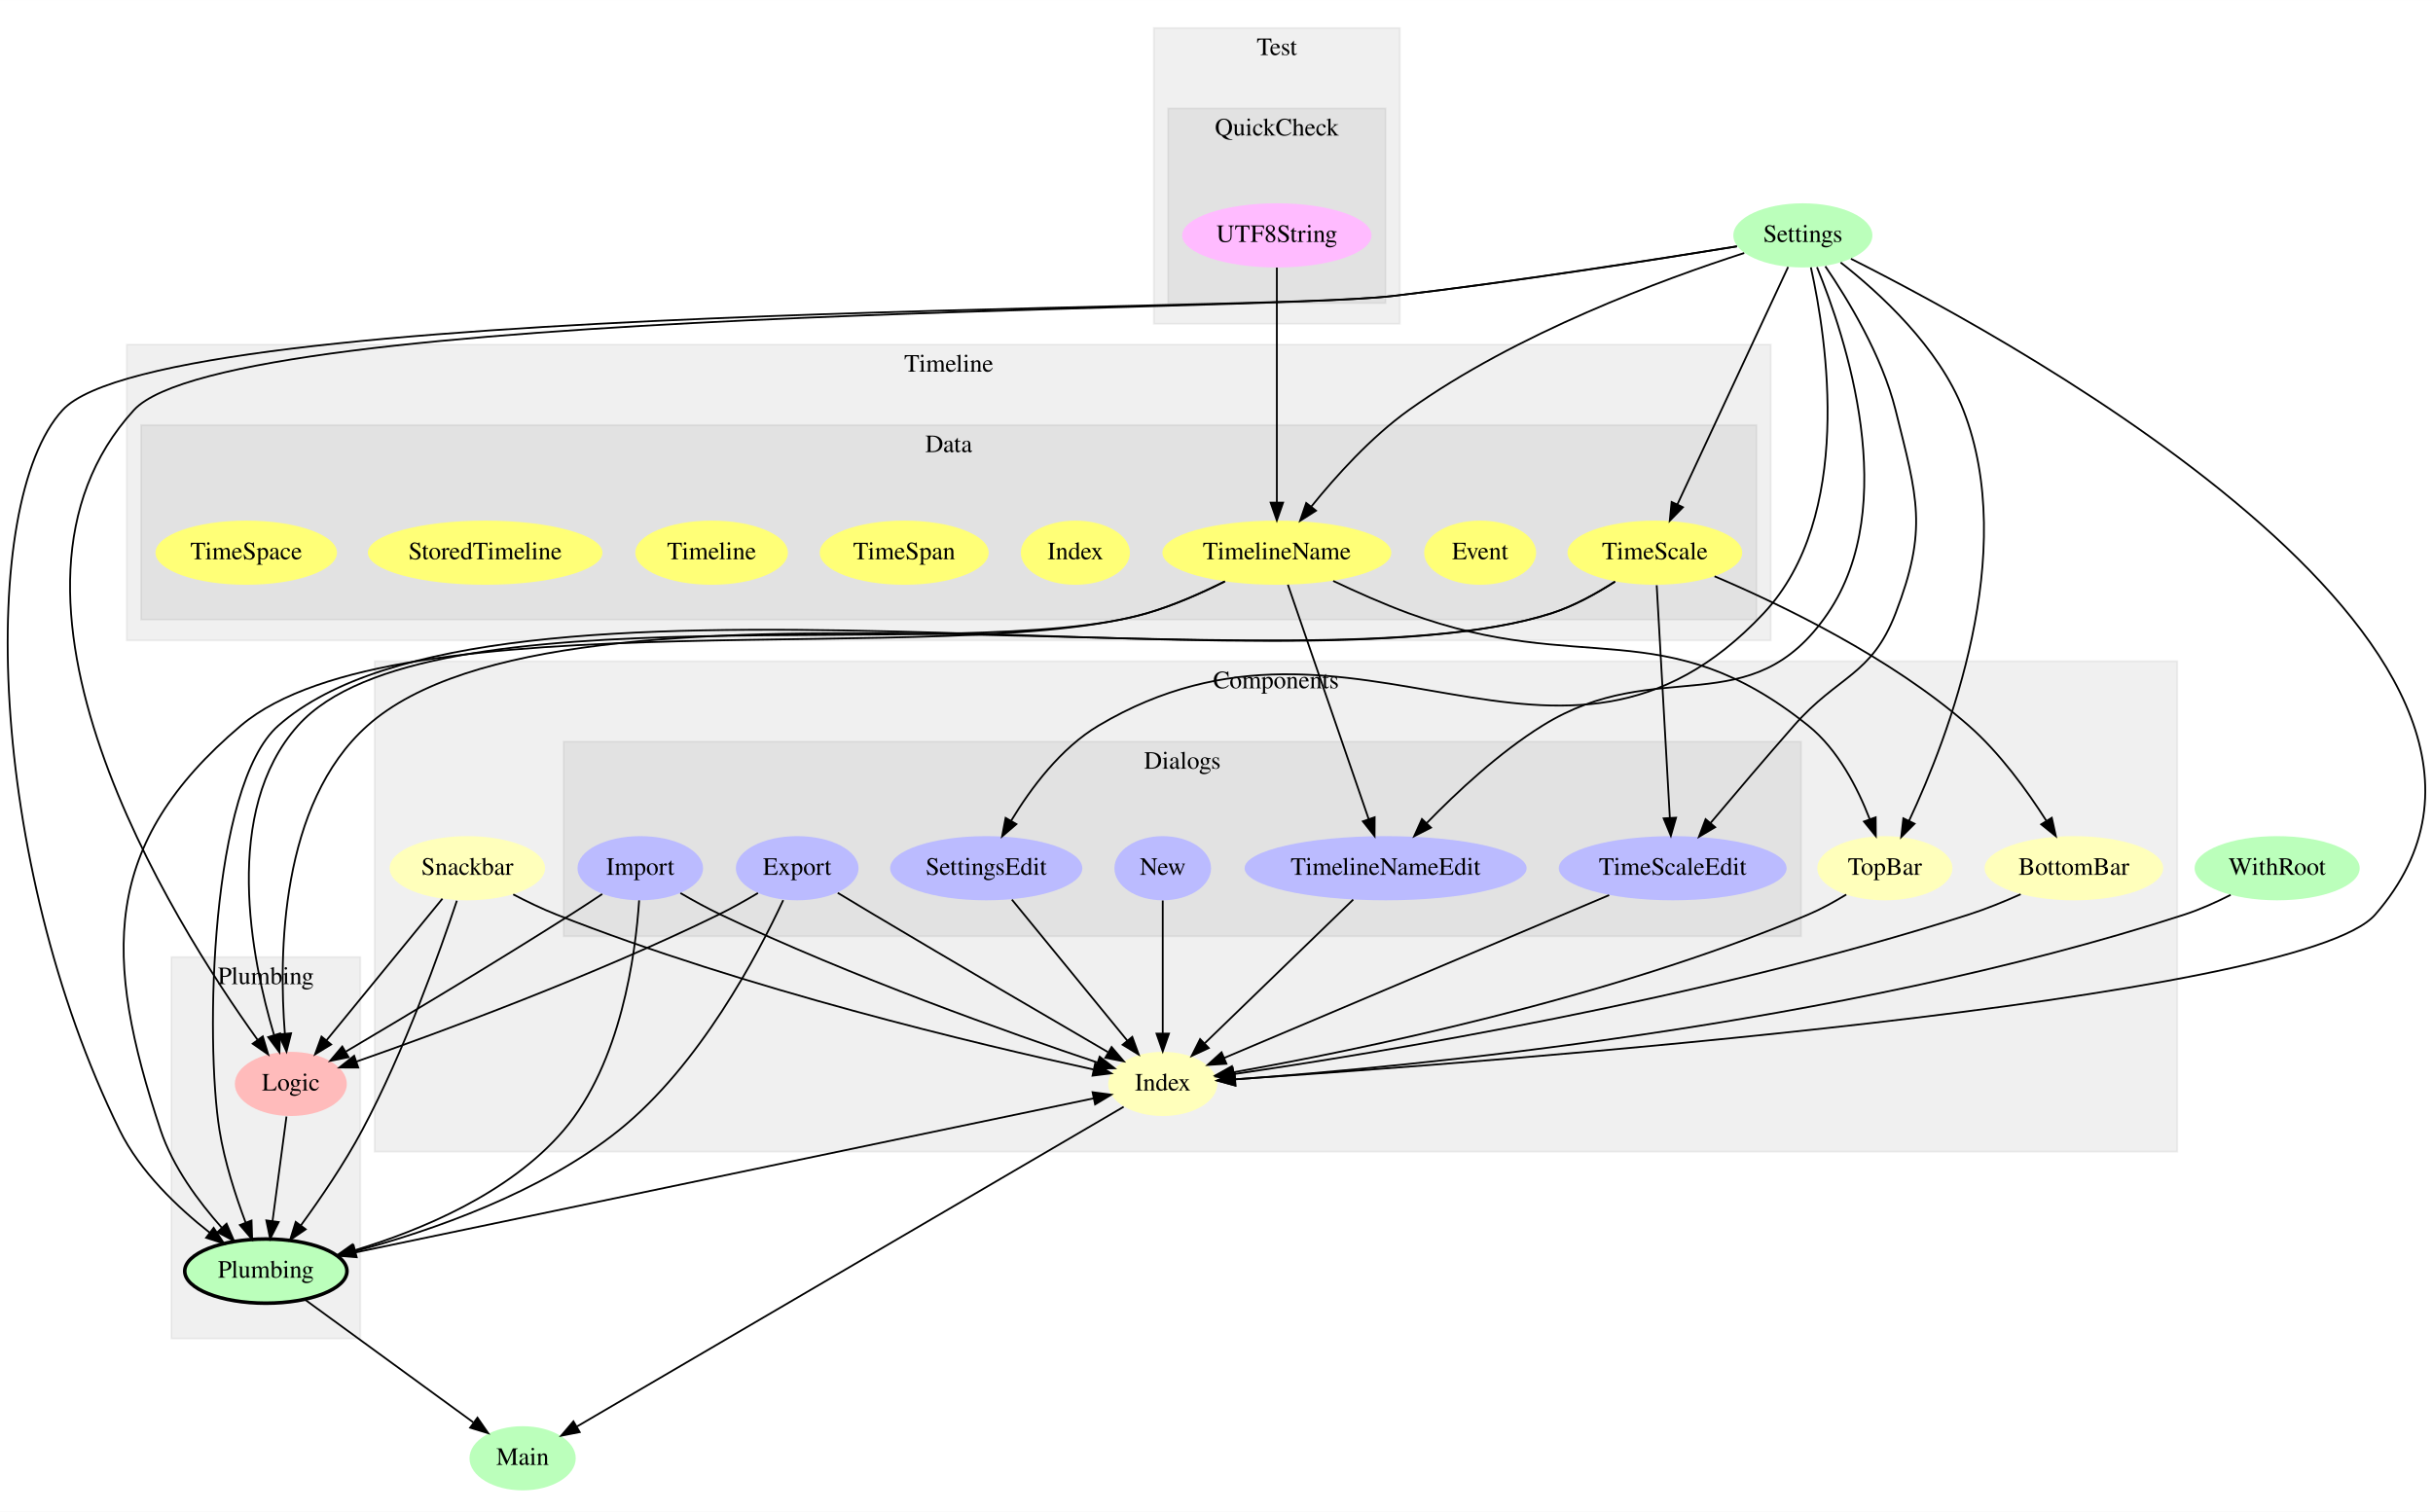
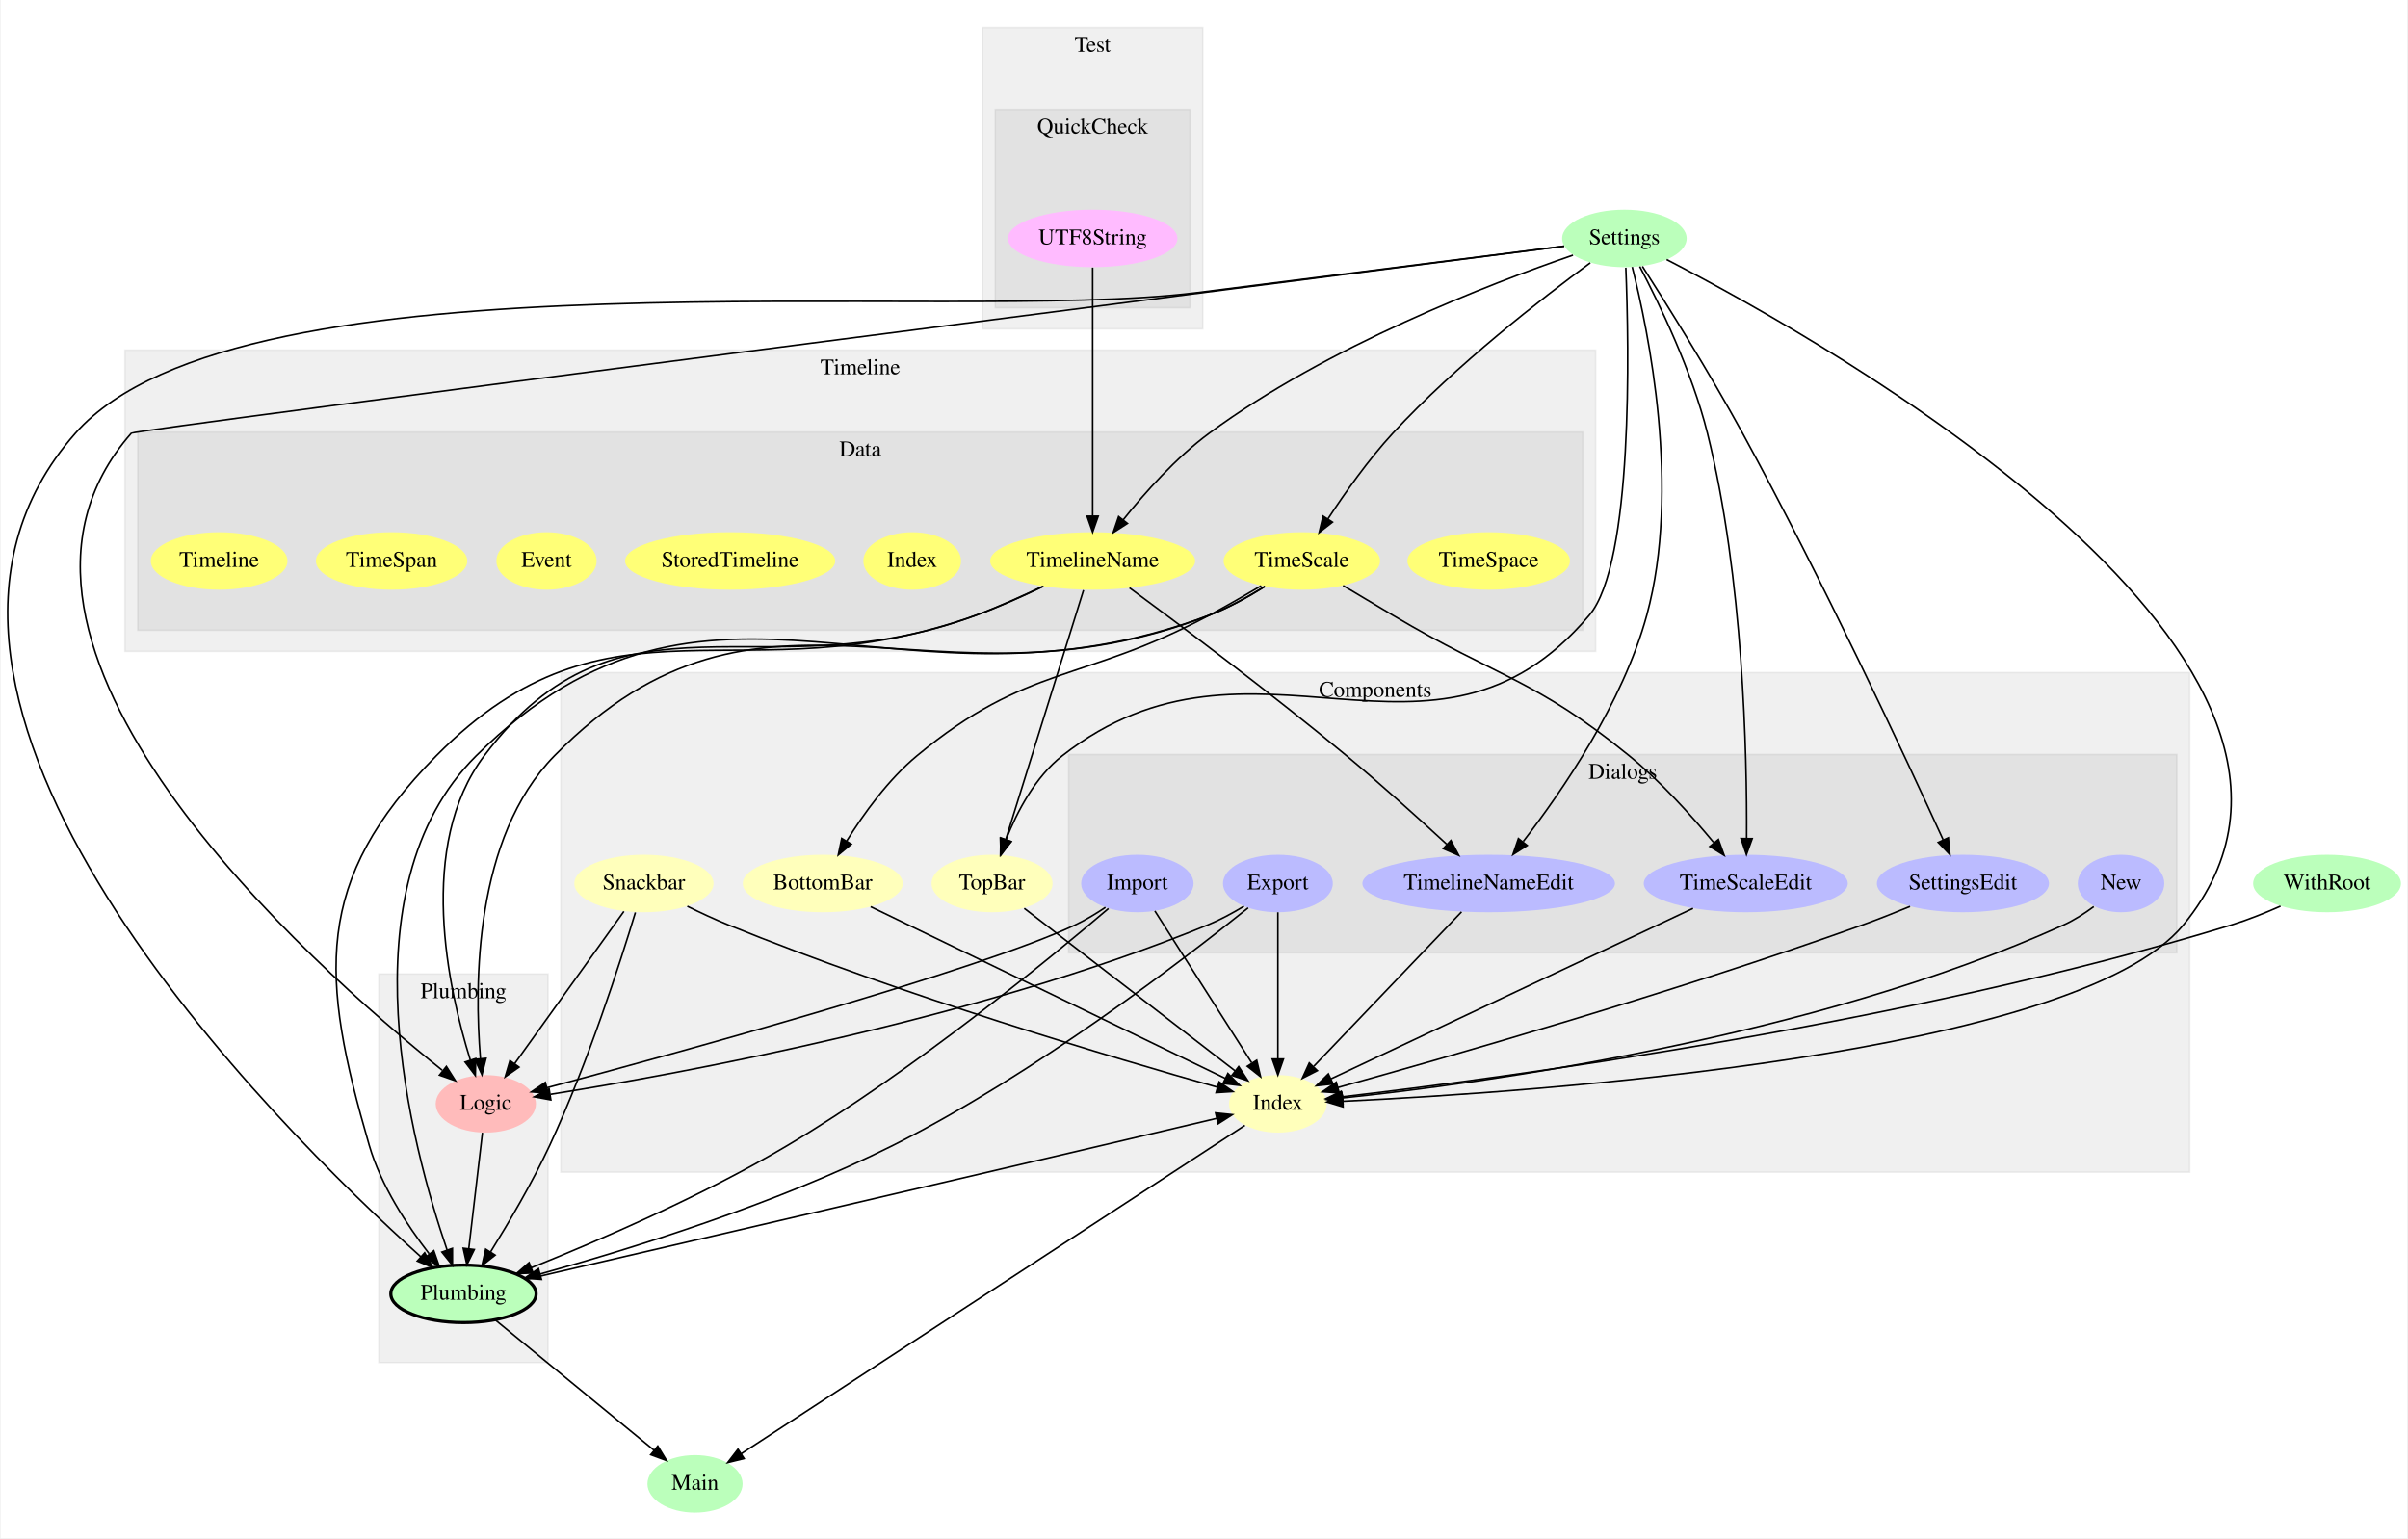
- <svg xmlns="http://www.w3.org/2000/svg" width="864pt" height="537pt" viewBox="0.00 0.00 864.00 536.95">
-   <g id="graph0" class="graph" transform="scale(.6332 .6332) rotate(0) translate(4 844)">
-     <polygon fill="#ffffff" stroke="transparent" points="-4,4 -4,-844 1360.514,-844 1360.514,4 -4,4" />
+ <svg xmlns="http://www.w3.org/2000/svg" width="864pt" height="552pt" viewBox="0.00 0.00 864.00 552.32">
+   <g id="graph0" class="graph" transform="scale(.5733 .5733) rotate(0) translate(4 959.3333)">
+     <polygon fill="#ffffff" stroke="transparent" points="-4,4 -4,-959.333 1502.943,-959.333 1502.943,4 -4,4" />
    <g id="clust1" class="cluster">
-       <polygon fill="#000000" fill-opacity="0.059" stroke="#000000" stroke-opacity="0.059" points="206.096,-197.99 206.096,-473.137 1217.096,-473.137 1217.096,-197.99 206.096,-197.99" />
-       <text text-anchor="middle" x="711.596" y="-457.937" font-family="Times,serif" font-size="14.00" fill="#000000">Components</text>
+       <polygon fill="#000000" fill-opacity="0.059" stroke="#000000" stroke-opacity="0.059" points="346.797,-225.174 346.797,-538.099 1366.797,-538.099 1366.797,-225.174 346.797,-225.174" />
+       <text text-anchor="middle" x="856.797" y="-522.899" font-family="Times,serif" font-size="14.00" fill="#000000">Components</text>
    </g>
    <g id="clust2" class="cluster">
-       <polygon fill="#000000" fill-opacity="0.059" stroke="#000000" stroke-opacity="0.059" points="312.096,-318.822 312.096,-428.007 1006.096,-428.007 1006.096,-318.822 312.096,-318.822" />
-       <text text-anchor="middle" x="659.096" y="-412.807" font-family="Times,serif" font-size="14.00" fill="#000000">Dialogs</text>
+       <polygon fill="#000000" fill-opacity="0.059" stroke="#000000" stroke-opacity="0.059" points="664.797,-362.596 664.797,-486.773 1358.797,-486.773 1358.797,-362.596 664.797,-362.596" />
+       <text text-anchor="middle" x="1011.797" y="-471.573" font-family="Times,serif" font-size="14.00" fill="#000000">Dialogs</text>
    </g>
    <g id="clust3" class="cluster">
-       <polygon fill="#000000" fill-opacity="0.059" stroke="#000000" stroke-opacity="0.059" points="92.096,-93.172 92.096,-307.175 198.096,-307.175 198.096,-93.172 92.096,-93.172" />
-       <text text-anchor="middle" x="145.096" y="-291.975" font-family="Times,serif" font-size="14.00" fill="#000000">Plumbing</text>
+       <polygon fill="#000000" fill-opacity="0.059" stroke="#000000" stroke-opacity="0.059" points="232.797,-105.964 232.797,-349.351 338.797,-349.351 338.797,-105.964 232.797,-105.964" />
+       <text text-anchor="middle" x="285.797" y="-334.151" font-family="Times,serif" font-size="14.00" fill="#000000">Plumbing</text>
    </g>
    <g id="clust4" class="cluster">
-       <polygon fill="#000000" fill-opacity="0.059" stroke="#000000" stroke-opacity="0.059" points="643.096,-662.392 643.096,-828.354 781.096,-828.354 781.096,-662.392 643.096,-662.392" />
-       <text text-anchor="middle" x="712.096" y="-813.154" font-family="Times,serif" font-size="14.00" fill="#000000">Test</text>
+       <polygon fill="#000000" fill-opacity="0.059" stroke="#000000" stroke-opacity="0.059" points="610.797,-753.339 610.797,-942.088 748.797,-942.088 748.797,-753.339 610.797,-753.339" />
+       <text text-anchor="middle" x="679.797" y="-926.888" font-family="Times,serif" font-size="14.00" fill="#000000">Test</text>
    </g>
    <g id="clust5" class="cluster">
-       <polygon fill="#000000" fill-opacity="0.059" stroke="#000000" stroke-opacity="0.059" points="651.096,-674.038 651.096,-783.224 773.096,-783.224 773.096,-674.038 651.096,-674.038" />
-       <text text-anchor="middle" x="712.096" y="-768.024" font-family="Times,serif" font-size="14.00" fill="#000000">QuickCheck</text>
+       <polygon fill="#000000" fill-opacity="0.059" stroke="#000000" stroke-opacity="0.059" points="618.797,-766.585 618.797,-890.761 740.797,-890.761 740.797,-766.585 618.797,-766.585" />
+       <text text-anchor="middle" x="679.797" y="-875.561" font-family="Times,serif" font-size="14.00" fill="#000000">QuickCheck</text>
    </g>
    <g id="clust6" class="cluster">
-       <polygon fill="#000000" fill-opacity="0.059" stroke="#000000" stroke-opacity="0.059" points="67.096,-484.783 67.096,-650.745 989.096,-650.745 989.096,-484.783 67.096,-484.783" />
-       <text text-anchor="middle" x="528.096" y="-635.545" font-family="Times,serif" font-size="14.00" fill="#000000">Timeline</text>
+       <polygon fill="#000000" fill-opacity="0.059" stroke="#000000" stroke-opacity="0.059" points="73.797,-551.345 73.797,-740.094 994.797,-740.094 994.797,-551.345 73.797,-551.345" />
+       <text text-anchor="middle" x="534.297" y="-724.894" font-family="Times,serif" font-size="14.00" fill="#000000">Timeline</text>
    </g>
    <g id="clust7" class="cluster">
-       <polygon fill="#000000" fill-opacity="0.059" stroke="#000000" stroke-opacity="0.059" points="75.096,-496.43 75.096,-605.615 981.096,-605.615 981.096,-496.43 75.096,-496.43" />
-       <text text-anchor="middle" x="528.096" y="-590.415" font-family="Times,serif" font-size="14.00" fill="#000000">Data</text>
+       <polygon fill="#000000" fill-opacity="0.059" stroke="#000000" stroke-opacity="0.059" points="81.797,-564.59 81.797,-688.767 986.797,-688.767 986.797,-564.59 81.797,-564.59" />
+       <text text-anchor="middle" x="534.297" y="-673.567" font-family="Times,serif" font-size="14.00" fill="#000000">Data</text>
    </g>
    <g id="node1" class="node">
-       <ellipse fill="#bbffbb" stroke="#000000" stroke-width="0" cx="289.096" cy="-26" rx="29.795" ry="18" />
-       <text text-anchor="middle" x="289.096" y="-22.3" font-family="Times,serif" font-size="14.00" fill="#000000">Main</text>
+       <ellipse fill="#bbffbb" stroke="#000000" stroke-width="0" cx="1012.797" cy="-810" rx="38.993" ry="18" />
+       <text text-anchor="middle" x="1012.797" y="-806.3" font-family="Times,serif" font-size="14.00" fill="#000000">Settings</text>
+     </g>
+     <g id="node5" class="node">
+       <ellipse fill="#ffffbb" stroke="#000000" stroke-width="0" cx="616.797" cy="-406" rx="37.894" ry="18" />
+       <text text-anchor="middle" x="616.797" y="-402.3" font-family="Times,serif" font-size="14.00" fill="#000000">TopBar</text>
+     </g>
+     <g id="edge7" class="edge">
+       <path fill="none" stroke="#000000" d="M1013.68,-791.668C1015.678,-742.055 1018.418,-606.689 990.797,-574 892.827,-458.057 780.312,-579.578 660.797,-486 643.896,-472.767 632.563,-451.147 625.637,-433.717" />
+       <polygon fill="#000000" stroke="#000000" points="628.808,-432.202 622.059,-424.034 622.242,-434.627 628.808,-432.202" />
+     </g>
+     <g id="node6" class="node">
+       <ellipse fill="#ffffbb" stroke="#000000" stroke-width="0" cx="795.797" cy="-268" rx="30.595" ry="18" />
+       <text text-anchor="middle" x="795.797" y="-264.3" font-family="Times,serif" font-size="14.00" fill="#000000">Index</text>
+     </g>
+     <g id="edge18" class="edge">
+       <path fill="none" stroke="#000000" d="M1039.242,-796.768C1141.32,-744.035 1497.4,-543.792 1362.797,-380 1295.701,-298.354 955.141,-275.24 836.568,-269.613" />
+       <polygon fill="#000000" stroke="#000000" points="836.602,-266.111 826.453,-269.15 836.282,-273.103 836.602,-266.111" />
+     </g>
+     <g id="node9" class="node">
+       <ellipse fill="#bbbbff" stroke="#000000" stroke-width="0" cx="1224.797" cy="-406" rx="53.891" ry="18" />
+       <text text-anchor="middle" x="1224.797" y="-402.3" font-family="Times,serif" font-size="14.00" fill="#000000">SettingsEdit</text>
+     </g>
+     <g id="edge2" class="edge">
+       <path fill="none" stroke="#000000" d="M1024.09,-792.513C1039.06,-769.084 1066.007,-726.041 1086.797,-688 1136.789,-596.526 1189.105,-484.339 1212.372,-433.44" />
+       <polygon fill="#000000" stroke="#000000" points="1215.666,-434.652 1216.629,-424.102 1209.296,-431.749 1215.666,-434.652" />
+     </g>
+     <g id="node10" class="node">
+       <ellipse fill="#bbbbff" stroke="#000000" stroke-width="0" cx="927.797" cy="-406" rx="79.087" ry="18" />
+       <text text-anchor="middle" x="927.797" y="-402.3" font-family="Times,serif" font-size="14.00" fill="#000000">TimelineNameEdit</text>
+     </g>
+     <g id="edge3" class="edge">
+       <path fill="none" stroke="#000000" d="M1017.69,-792.132C1027.805,-752.194 1048.342,-652.998 1026.797,-574 1011.815,-519.068 973.788,-463.801 949.463,-432.35" />
+       <polygon fill="#000000" stroke="#000000" points="951.93,-429.826 942.996,-424.131 946.429,-434.154 951.93,-429.826" />
+     </g>
+     <g id="node11" class="node">
+       <ellipse fill="#bbbbff" stroke="#000000" stroke-width="0" cx="1088.797" cy="-406" rx="63.889" ry="18" />
+       <text text-anchor="middle" x="1088.797" y="-402.3" font-family="Times,serif" font-size="14.00" fill="#000000">TimeScaleEdit</text>
+     </g>
+     <g id="edge5" class="edge">
+       <path fill="none" stroke="#000000" d="M1022.407,-792.433C1034.576,-769.266 1055.122,-726.876 1064.797,-688 1087.349,-597.38 1089.643,-485.886 1089.329,-434.458" />
+       <polygon fill="#000000" stroke="#000000" points="1092.826,-434.103 1089.225,-424.139 1085.826,-434.174 1092.826,-434.103" />
+     </g>
+     <g id="node14" class="node">
+       <ellipse fill="#bbffbb" stroke="#000000" stroke-width="2" cx="285.797" cy="-149" rx="45.492" ry="18" />
+       <text text-anchor="middle" x="285.797" y="-145.3" font-family="Times,serif" font-size="14.00" fill="#000000">Plumbing</text>
+     </g>
+     <g id="edge24" class="edge">
+       <path fill="none" stroke="#000000" d="M975.074,-805.196C923.199,-798.595 826.926,-786.357 744.797,-776 588.812,-756.328 146.825,-805.883 42.797,-688 -103.894,-521.772 169.9,-252.374 259.085,-172.21" />
+       <polygon fill="#000000" stroke="#000000" points="261.503,-174.744 266.639,-165.477 256.845,-169.518 261.503,-174.744" />
+     </g>
+     <g id="node15" class="node">
+       <ellipse fill="#ffbbbb" stroke="#000000" stroke-width="0" cx="299.797" cy="-268" rx="31.396" ry="18" />
+       <text text-anchor="middle" x="299.797" y="-264.3" font-family="Times,serif" font-size="14.00" fill="#000000">Logic</text>
+     </g>
+     <g id="edge36" class="edge">
+       <path fill="none" stroke="#000000" d="M975.069,-805.162C800.522,-782.766 79.695,-690.162 77.797,-688 -37.709,-556.443 190.959,-354.296 272.46,-289.067" />
+       <polygon fill="#000000" stroke="#000000" points="275.094,-291.445 280.759,-282.492 270.747,-285.958 275.094,-291.445" />
+     </g>
+     <g id="node18" class="node">
+       <ellipse fill="#ffff77" stroke="#000000" stroke-width="0" cx="810.797" cy="-608" rx="48.993" ry="18" />
+       <text text-anchor="middle" x="810.797" y="-604.3" font-family="Times,serif" font-size="14.00" fill="#000000">TimeScale</text>
+     </g>
+     <g id="edge30" class="edge">
+       <path fill="none" stroke="#000000" d="M991.426,-794.727C961.79,-772.972 907.396,-730.918 867.797,-688 852.478,-671.397 837.75,-650.556 827.104,-634.308" />
+       <polygon fill="#000000" stroke="#000000" points="829.988,-632.323 821.631,-625.81 824.103,-636.113 829.988,-632.323" />
+     </g>
+     <g id="node19" class="node">
+       <ellipse fill="#ffff77" stroke="#000000" stroke-width="0" cx="679.797" cy="-608" rx="64.189" ry="18" />
+       <text text-anchor="middle" x="679.797" y="-604.3" font-family="Times,serif" font-size="14.00" fill="#000000">TimelineName</text>
+     </g>
+     <g id="edge31" class="edge">
+       <path fill="none" stroke="#000000" d="M980.614,-799.534C929.217,-781.847 826.863,-742.563 752.797,-688 731.982,-672.666 712.467,-650.725 698.861,-633.698" />
+       <polygon fill="#000000" stroke="#000000" points="701.592,-631.509 692.676,-625.785 696.077,-635.819 701.592,-631.509" />
    </g>
    <g id="node2" class="node">
-       <ellipse fill="#bbffbb" stroke="#000000" stroke-width="0" cx="1273.096" cy="-357" rx="46.292" ry="18" />
-       <text text-anchor="middle" x="1273.096" y="-353.3" font-family="Times,serif" font-size="14.00" fill="#000000">WithRoot</text>
+       <ellipse fill="#bbffbb" stroke="#000000" stroke-width="0" cx="430.797" cy="-30" rx="29.795" ry="18" />
+       <text text-anchor="middle" x="430.797" y="-26.3" font-family="Times,serif" font-size="14.00" fill="#000000">Main</text>
+     </g>
+     <g id="node3" class="node">
+       <ellipse fill="#bbffbb" stroke="#000000" stroke-width="0" cx="1452.797" cy="-406" rx="46.292" ry="18" />
+       <text text-anchor="middle" x="1452.797" y="-402.3" font-family="Times,serif" font-size="14.00" fill="#000000">WithRoot</text>
+     </g>
+     <g id="edge20" class="edge">
+       <path fill="none" stroke="#000000" d="M1423.689,-391.831C1414.03,-387.553 1403.109,-383.158 1392.797,-380 1188.252,-317.358 933.006,-283.666 835.851,-272.377" />
+       <polygon fill="#000000" stroke="#000000" points="836.204,-268.895 825.87,-271.232 835.406,-275.849 836.204,-268.895" />
    </g>
    <g id="node4" class="node">
-       <ellipse fill="#ffffbb" stroke="#000000" stroke-width="0" cx="648.096" cy="-236" rx="30.595" ry="18" />
-       <text text-anchor="middle" x="648.096" y="-232.3" font-family="Times,serif" font-size="14.00" fill="#000000">Index</text>
+       <ellipse fill="#ffffbb" stroke="#000000" stroke-width="0" cx="510.797" cy="-406" rx="50.091" ry="18" />
+       <text text-anchor="middle" x="510.797" y="-402.3" font-family="Times,serif" font-size="14.00" fill="#000000">BottomBar</text>
+     </g>
+     <g id="edge9" class="edge">
+       <path fill="none" stroke="#000000" d="M540.758,-391.492C594.528,-365.457 706.99,-311.001 762.851,-283.953" />
+       <polygon fill="#000000" stroke="#000000" points="764.481,-287.052 771.956,-279.544 761.43,-280.752 764.481,-287.052" />
+     </g>
+     <g id="edge16" class="edge">
+       <path fill="none" stroke="#000000" d="M636.982,-390.438C669.317,-365.51 732.753,-316.604 768.899,-288.737" />
+       <polygon fill="#000000" stroke="#000000" points="771.253,-291.341 777.036,-282.464 766.979,-285.798 771.253,-291.341" />
+     </g>
+     <g id="edge28" class="edge">
+       <path fill="none" stroke="#000000" d="M775.127,-254.522C713.518,-214.35 531.007,-95.342 459.754,-48.881" />
+       <polygon fill="#000000" stroke="#000000" points="461.528,-45.86 451.24,-43.33 457.705,-51.724 461.528,-45.86" />
+     </g>
+     <g id="node7" class="node">
+       <ellipse fill="#ffffbb" stroke="#000000" stroke-width="0" cx="398.797" cy="-406" rx="43.592" ry="18" />
+       <text text-anchor="middle" x="398.797" y="-402.3" font-family="Times,serif" font-size="14.00" fill="#000000">Snackbar</text>
+     </g>
+     <g id="edge17" class="edge">
+       <path fill="none" stroke="#000000" d="M425.969,-391.755C434.161,-387.711 443.25,-383.468 451.797,-380 560.63,-335.846 694.013,-296.438 758.012,-278.401" />
+       <polygon fill="#000000" stroke="#000000" points="758.99,-281.762 767.673,-275.693 757.1,-275.022 758.99,-281.762" />
+     </g>
+     <g id="edge23" class="edge">
+       <path fill="none" stroke="#000000" d="M393.454,-387.86C384.152,-357.16 363.678,-293.297 339.797,-242 328.944,-218.688 314.139,-193.541 302.775,-175.281" />
+       <polygon fill="#000000" stroke="#000000" points="305.636,-173.255 297.346,-166.658 299.712,-176.985 305.636,-173.255" />
+     </g>
+     <g id="edge35" class="edge">
+       <path fill="none" stroke="#000000" d="M386.259,-388.522C368.981,-364.439 337.746,-320.899 317.926,-293.271" />
+       <polygon fill="#000000" stroke="#000000" points="320.597,-290.989 311.924,-284.904 314.909,-295.07 320.597,-290.989" />
+     </g>
+     <g id="node8" class="node">
+       <ellipse fill="#bbbbff" stroke="#000000" stroke-width="0" cx="707.797" cy="-406" rx="35.194" ry="18" />
+       <text text-anchor="middle" x="707.797" y="-402.3" font-family="Times,serif" font-size="14.00" fill="#000000">Import</text>
+     </g>
+     <g id="edge10" class="edge">
+       <path fill="none" stroke="#000000" d="M718.764,-388.801C733.997,-364.913 761.679,-321.503 779.38,-293.745" />
+       <polygon fill="#000000" stroke="#000000" points="782.542,-295.295 784.968,-284.982 776.64,-291.532 782.542,-295.295" />
+     </g>
+     <g id="edge21" class="edge">
+       <path fill="none" stroke="#000000" d="M689.703,-390.325C653.373,-359.345 568.219,-289.197 488.797,-242 435.774,-210.491 370.246,-182.225 328.238,-165.342" />
+       <polygon fill="#000000" stroke="#000000" points="329.452,-162.058 318.867,-161.607 326.861,-168.561 329.452,-162.058" />
+     </g>
+     <g id="edge33" class="edge">
+       <path fill="none" stroke="#000000" d="M687.819,-391.057C681.904,-387.087 675.272,-383.059 668.797,-380 608.715,-351.616 419.935,-299.907 338.177,-278.114" />
+       <polygon fill="#000000" stroke="#000000" points="338.856,-274.673 328.292,-275.486 337.057,-281.438 338.856,-274.673" />
+     </g>
+     <g id="edge11" class="edge">
+       <path fill="none" stroke="#000000" d="M1191.676,-391.644C1182.106,-387.684 1171.599,-383.514 1161.797,-380 1043.395,-337.559 899.993,-296.649 833.29,-278.208" />
+       <polygon fill="#000000" stroke="#000000" points="834.208,-274.831 823.637,-275.549 832.348,-281.579 834.208,-274.831" />
+     </g>
+     <g id="edge12" class="edge">
+       <path fill="none" stroke="#000000" d="M910.81,-388.241C887.235,-363.594 844.544,-318.963 818.329,-291.557" />
+       <polygon fill="#000000" stroke="#000000" points="820.524,-288.787 811.082,-283.98 815.465,-293.626 820.524,-288.787" />
+     </g>
+     <g id="edge13" class="edge">
+       <path fill="none" stroke="#000000" d="M1055.756,-390.438C999.448,-363.917 885.521,-310.259 829.061,-283.667" />
+       <polygon fill="#000000" stroke="#000000" points="830.4,-280.429 819.862,-279.334 827.417,-286.762 830.4,-280.429" />
+     </g>
+     <g id="node12" class="node">
+       <ellipse fill="#bbbbff" stroke="#000000" stroke-width="0" cx="795.797" cy="-406" rx="34.394" ry="18" />
+       <text text-anchor="middle" x="795.797" y="-402.3" font-family="Times,serif" font-size="14.00" fill="#000000">Export</text>
+     </g>
+     <g id="edge14" class="edge">
+       <path fill="none" stroke="#000000" d="M795.797,-387.959C795.797,-364.611 795.797,-323.674 795.797,-296.201" />
+       <polygon fill="#000000" stroke="#000000" points="799.297,-296.046 795.797,-286.046 792.297,-296.046 799.297,-296.046" />
+     </g>
+     <g id="edge22" class="edge">
+       <path fill="none" stroke="#000000" d="M777.196,-390.77C738.103,-359.362 643.676,-286.611 554.797,-242 481.001,-204.96 388.933,-176.651 333.888,-161.456" />
+       <polygon fill="#000000" stroke="#000000" points="334.622,-158.028 324.053,-158.772 332.779,-164.781 334.622,-158.028" />
    </g>
    <g id="edge34" class="edge">
-       <path fill="none" stroke="#000000" d="M1247.024,-342.055C1238.928,-337.942 1229.832,-333.837 1221.096,-331 1027.892,-268.264 783.94,-245.437 688.745,-238.557" />
-       <polygon fill="#000000" stroke="#000000" points="688.898,-235.059 678.677,-237.849 688.407,-242.042 688.898,-235.059" />
-     </g>
-     <g id="node3" class="node">
-       <ellipse fill="#bbffbb" stroke="#000000" stroke-width="0" cx="1007.096" cy="-712" rx="38.993" ry="18" />
-       <text text-anchor="middle" x="1007.096" y="-708.3" font-family="Times,serif" font-size="14.00" fill="#000000">Settings</text>
-     </g>
-     <g id="edge35" class="edge">
-       <path fill="none" stroke="#000000" d="M1034.06,-698.88C1131.328,-649.921 1451.999,-473.416 1328.096,-331 1285.775,-282.356 829.259,-248.077 688.909,-238.629" />
-       <polygon fill="#000000" stroke="#000000" points="688.807,-235.114 678.596,-237.941 688.341,-242.099 688.807,-235.114" />
-     </g>
-     <g id="node5" class="node">
-       <ellipse fill="#ffffbb" stroke="#000000" stroke-width="0" cx="1053.096" cy="-357" rx="37.894" ry="18" />
-       <text text-anchor="middle" x="1053.096" y="-353.3" font-family="Times,serif" font-size="14.00" fill="#000000">TopBar</text>
+       <path fill="none" stroke="#000000" d="M774.511,-391.736C767.499,-387.502 759.516,-383.158 751.797,-380 606.246,-320.459 420.925,-286.738 340.303,-273.975" />
+       <polygon fill="#000000" stroke="#000000" points="340.51,-270.465 330.09,-272.382 339.431,-277.381 340.51,-270.465" />
+     </g>
+     <g id="node13" class="node">
+       <ellipse fill="#bbbbff" stroke="#000000" stroke-width="0" cx="1323.797" cy="-406" rx="27.097" ry="18" />
+       <text text-anchor="middle" x="1323.797" y="-402.3" font-family="Times,serif" font-size="14.00" fill="#000000">New</text>
+     </g>
+     <g id="edge15" class="edge">
+       <path fill="none" stroke="#000000" d="M1306.727,-391.529C1301.008,-387.284 1294.4,-382.986 1287.797,-380 1130.141,-308.713 922.89,-280.757 836.418,-271.704" />
+       <polygon fill="#000000" stroke="#000000" points="836.544,-268.199 826.241,-270.668 835.835,-275.163 836.544,-268.199" />
+     </g>
+     <g id="edge29" class="edge">
+       <path fill="none" stroke="#000000" d="M305.654,-132.703C331.492,-111.499 376.682,-74.412 405.105,-51.085" />
+       <polygon fill="#000000" stroke="#000000" points="407.488,-53.657 412.998,-44.608 403.047,-48.246 407.488,-53.657" />
+     </g>
+     <g id="edge19" class="edge">
+       <path fill="none" stroke="#000000" d="M325.267,-158.126C397.043,-174.734 553.735,-211.041 685.797,-242 709.604,-247.581 736.297,-253.889 757.426,-258.894" />
+       <polygon fill="#000000" stroke="#000000" points="756.777,-262.337 767.314,-261.238 758.391,-255.526 756.777,-262.337" />
+     </g>
+     <g id="edge27" class="edge">
+       <path fill="none" stroke="#000000" d="M297.671,-249.927C295.399,-230.618 291.768,-199.754 289.119,-177.236" />
+       <polygon fill="#000000" stroke="#000000" points="292.588,-176.766 287.943,-167.244 285.636,-177.584 292.588,-176.766" />
+     </g>
+     <g id="node16" class="node">
+       <ellipse fill="#ffbbff" stroke="#000000" stroke-width="0" cx="679.797" cy="-810" rx="53.091" ry="18" />
+       <text text-anchor="middle" x="679.797" y="-806.3" font-family="Times,serif" font-size="14.00" fill="#000000">UTF8String</text>
+     </g>
+     <g id="edge32" class="edge">
+       <path fill="none" stroke="#000000" d="M679.797,-791.718C679.797,-756.339 679.797,-678.3 679.797,-636.216" />
+       <polygon fill="#000000" stroke="#000000" points="683.297,-636.096 679.797,-626.096 676.297,-636.096 683.297,-636.096" />
+     </g>
+     <g id="node17" class="node">
+       <ellipse fill="#ffff77" stroke="#000000" stroke-width="0" cx="927.797" cy="-608" rx="50.892" ry="18" />
+       <text text-anchor="middle" x="927.797" y="-604.3" font-family="Times,serif" font-size="14.00" fill="#000000">TimeSpace</text>
+     </g>
+     <g id="edge1" class="edge">
+       <path fill="none" stroke="#000000" d="M785.356,-592.479C775.316,-586.514 763.615,-579.759 752.797,-574 673.135,-531.589 639.298,-543.571 569.797,-486 551.855,-471.138 536.429,-449.704 525.855,-432.761" />
+       <polygon fill="#000000" stroke="#000000" points="528.659,-430.634 520.494,-423.882 522.666,-434.251 528.659,-430.634" />
+     </g>
+     <g id="edge6" class="edge">
+       <path fill="none" stroke="#000000" d="M836.614,-592.59C846.381,-586.763 857.6,-580.073 867.797,-574 933.547,-534.843 956.474,-534.344 1015.797,-486 1035.532,-469.918 1054.812,-448.468 1068.597,-431.828" />
+       <polygon fill="#000000" stroke="#000000" points="1071.681,-433.584 1075.279,-423.619 1066.252,-429.165 1071.681,-433.584" />
+     </g>
+     <g id="edge25" class="edge">
+       <path fill="none" stroke="#000000" d="M787.724,-592.024C777.438,-585.56 764.923,-578.562 752.797,-574 558.384,-500.862 441.341,-632.206 293.797,-486 209.748,-402.714 253.47,-240.779 275.566,-176.375" />
+       <polygon fill="#000000" stroke="#000000" points="278.881,-177.498 278.904,-166.903 272.279,-175.172 278.881,-177.498" />
    </g>
    <g id="edge37" class="edge">
-       <path fill="none" stroke="#000000" d="M1028.285,-696.804C1050.277,-679.592 1083.346,-649.301 1097.096,-614 1128.299,-533.893 1088.99,-431.201 1066.616,-383.521" />
-       <polygon fill="#000000" stroke="#000000" points="1069.753,-381.967 1062.262,-374.475 1063.445,-385.004 1069.753,-381.967" />
-     </g>
-     <g id="node8" class="node">
-       <ellipse fill="#bbbbff" stroke="#000000" stroke-width="0" cx="773.096" cy="-357" rx="79.087" ry="18" />
-       <text text-anchor="middle" x="773.096" y="-353.3" font-family="Times,serif" font-size="14.00" fill="#000000">TimelineNameEdit</text>
-     </g>
-     <g id="edge20" class="edge">
-       <path fill="none" stroke="#000000" d="M1015.014,-694.173C1031.035,-655.121 1062.411,-560.671 1021.096,-500 978.079,-436.831 925.991,-477.366 861.096,-437 836.77,-421.868 812.962,-399.639 796.257,-382.45" />
-       <polygon fill="#000000" stroke="#000000" points="798.54,-379.772 789.105,-374.951 793.474,-384.603 798.54,-379.772" />
-     </g>
-     <g id="node9" class="node">
-       <ellipse fill="#bbbbff" stroke="#000000" stroke-width="0" cx="549.096" cy="-357" rx="53.891" ry="18" />
-       <text text-anchor="middle" x="549.096" y="-353.3" font-family="Times,serif" font-size="14.00" fill="#000000">SettingsEdit</text>
-     </g>
-     <g id="edge21" class="edge">
-       <path fill="none" stroke="#000000" d="M1011.599,-694.058C1020.599,-653.504 1035.854,-554.111 985.096,-500 870.072,-377.379 756.684,-522.793 612.096,-437 590.863,-424.401 574.048,-401.74 563.149,-383.745" />
-       <polygon fill="#000000" stroke="#000000" points="566.033,-381.741 557.997,-374.838 559.974,-385.246 566.033,-381.741" />
-     </g>
-     <g id="node13" class="node">
-       <ellipse fill="#bbbbff" stroke="#000000" stroke-width="0" cx="934.096" cy="-357" rx="63.889" ry="18" />
-       <text text-anchor="middle" x="934.096" y="-353.3" font-family="Times,serif" font-size="14.00" fill="#000000">TimeScaleEdit</text>
-     </g>
-     <g id="edge23" class="edge">
-       <path fill="none" stroke="#000000" d="M1019.696,-694.659C1032.506,-675.865 1051.514,-644.466 1059.096,-614 1071.332,-564.833 1077.31,-547.28 1059.096,-500 1045.522,-464.765 1026.993,-465.389 1002.096,-437 986.232,-418.911 968.649,-398.208 955.338,-382.396" />
-       <polygon fill="#000000" stroke="#000000" points="957.911,-380.017 948.798,-374.612 952.552,-384.52 957.911,-380.017" />
-     </g>
-     <g id="node14" class="node">
-       <ellipse fill="#bbffbb" stroke="#000000" stroke-width="2" cx="145.096" cy="-131" rx="45.492" ry="18" />
-       <text text-anchor="middle" x="145.096" y="-127.3" font-family="Times,serif" font-size="14.00" fill="#000000">Plumbing</text>
-     </g>
-     <g id="edge18" class="edge">
-       <path fill="none" stroke="#000000" d="M970.141,-705.825C924.779,-698.41 845.453,-685.977 777.096,-678 694.463,-668.357 87.352,-675.289 31.096,-614 -16.684,-561.945 -10.964,-360.629 63.096,-210 74.517,-186.771 95.709,-166.636 113.687,-152.507" />
-       <polygon fill="#000000" stroke="#000000" points="115.822,-155.281 121.675,-146.449 111.592,-149.703 115.822,-155.281" />
-     </g>
-     <g id="node15" class="node">
-       <ellipse fill="#ffbbbb" stroke="#000000" stroke-width="0" cx="159.096" cy="-236" rx="31.396" ry="18" />
-       <text text-anchor="middle" x="159.096" y="-232.3" font-family="Times,serif" font-size="14.00" fill="#000000">Logic</text>
+       <path fill="none" stroke="#000000" d="M787.675,-592.152C777.38,-585.711 764.872,-578.695 752.797,-574 579.092,-506.462 473.478,-618.88 342.797,-486 292.463,-434.82 292.583,-342.861 296.404,-296.448" />
+       <polygon fill="#000000" stroke="#000000" points="299.915,-296.493 297.37,-286.208 292.946,-295.835 299.915,-296.493" />
    </g>
    <g id="edge8" class="edge">
-       <path fill="none" stroke="#000000" d="M970.135,-705.88C924.766,-698.52 845.434,-686.142 777.096,-678 698.883,-668.682 124.218,-672.156 71.096,-614 -23.061,-510.921 92.843,-327.082 140.455,-260.736" />
-       <polygon fill="#000000" stroke="#000000" points="143.375,-262.673 146.43,-252.528 137.715,-258.553 143.375,-262.673" />
-     </g>
-     <g id="node17" class="node">
-       <ellipse fill="#ffff77" stroke="#000000" stroke-width="0" cx="924.096" cy="-534" rx="48.993" ry="18" />
-       <text text-anchor="middle" x="924.096" y="-530.3" font-family="Times,serif" font-size="14.00" fill="#000000">TimeScale</text>
-     </g>
-     <g id="edge9" class="edge">
-       <path fill="none" stroke="#000000" d="M998.834,-694.282C984.267,-663.043 953.933,-597.989 936.726,-561.085" />
-       <polygon fill="#000000" stroke="#000000" points="939.846,-559.495 932.447,-551.911 933.501,-562.453 939.846,-559.495" />
-     </g>
-     <g id="node19" class="node">
-       <ellipse fill="#ffff77" stroke="#000000" stroke-width="0" cx="712.096" cy="-534" rx="64.189" ry="18" />
-       <text text-anchor="middle" x="712.096" y="-530.3" font-family="Times,serif" font-size="14.00" fill="#000000">TimelineName</text>
-     </g>
-     <g id="edge10" class="edge">
-       <path fill="none" stroke="#000000" d="M974.21,-702.109C929.037,-687.521 846.521,-657.217 786.096,-614 764.936,-598.866 745.159,-576.911 731.383,-559.827" />
-       <polygon fill="#000000" stroke="#000000" points="734.061,-557.571 725.122,-551.883 728.563,-561.904 734.061,-557.571" />
-     </g>
-     <g id="edge2" class="edge">
-       <path fill="none" stroke="#000000" d="M626.179,-223.18C564.697,-187.215 390.473,-85.301 319.624,-43.858" />
-       <polygon fill="#000000" stroke="#000000" points="321.125,-40.681 310.726,-38.653 317.59,-46.723 321.125,-40.681" />
-     </g>
-     <g id="edge31" class="edge">
-       <path fill="none" stroke="#000000" d="M1031.424,-342.24C1024.788,-338.181 1017.327,-334.059 1010.096,-331 897.913,-283.538 755.904,-254.644 687.913,-242.575" />
-       <polygon fill="#000000" stroke="#000000" points="688.105,-239.056 677.652,-240.782 686.9,-245.951 688.105,-239.056" />
-     </g>
-     <g id="node6" class="node">
-       <ellipse fill="#ffffbb" stroke="#000000" stroke-width="0" cx="1159.096" cy="-357" rx="50.091" ry="18" />
-       <text text-anchor="middle" x="1159.096" y="-353.3" font-family="Times,serif" font-size="14.00" fill="#000000">BottomBar</text>
-     </g>
-     <g id="edge32" class="edge">
-       <path fill="none" stroke="#000000" d="M1129.246,-342.406C1120.051,-338.305 1109.793,-334.118 1100.096,-331 951.608,-283.252 767.812,-253.217 688.093,-241.544" />
-       <polygon fill="#000000" stroke="#000000" points="688.396,-238.052 677.998,-240.083 687.393,-244.98 688.396,-238.052" />
-     </g>
-     <g id="node7" class="node">
-       <ellipse fill="#ffffbb" stroke="#000000" stroke-width="0" cx="258.096" cy="-357" rx="43.592" ry="18" />
-       <text text-anchor="middle" x="258.096" y="-353.3" font-family="Times,serif" font-size="14.00" fill="#000000">Snackbar</text>
-     </g>
-     <g id="edge33" class="edge">
-       <path fill="none" stroke="#000000" d="M283.828,-342.325C291.485,-338.314 299.996,-334.197 308.096,-331 413.938,-289.216 545.092,-258.071 609.171,-244.111" />
-       <polygon fill="#000000" stroke="#000000" points="610.197,-247.47 619.234,-241.94 608.72,-240.628 610.197,-247.47" />
-     </g>
-     <g id="edge17" class="edge">
-       <path fill="none" stroke="#000000" d="M252.224,-338.786C242.768,-310.432 222.808,-254.388 199.096,-210 189.149,-191.381 175.774,-171.783 164.823,-156.764" />
-       <polygon fill="#000000" stroke="#000000" points="167.463,-154.448 158.7,-148.493 161.837,-158.613 167.463,-154.448" />
-     </g>
-     <g id="edge7" class="edge">
-       <path fill="none" stroke="#000000" d="M244.122,-339.92C227.148,-319.175 198.396,-284.034 179.084,-260.43" />
-       <polygon fill="#000000" stroke="#000000" points="181.723,-258.128 172.681,-252.604 176.305,-262.56 181.723,-258.128" />
-     </g>
-     <g id="edge25" class="edge">
-       <path fill="none" stroke="#000000" d="M754.92,-339.406C732.924,-318.114 695.838,-282.215 671.665,-258.815" />
-       <polygon fill="#000000" stroke="#000000" points="673.925,-256.131 664.305,-251.691 669.056,-261.161 673.925,-256.131" />
+       <path fill="none" stroke="#000000" d="M674.095,-589.718C662.986,-554.099 638.391,-475.239 625.332,-433.365" />
+       <polygon fill="#000000" stroke="#000000" points="628.669,-432.311 622.35,-423.806 621.986,-434.395 628.669,-432.311" />
+     </g>
+     <g id="edge4" class="edge">
+       <path fill="none" stroke="#000000" d="M702.876,-591.17C734.208,-568.125 791.698,-525.137 838.797,-486 860.414,-468.037 884.038,-446.719 901.51,-430.608" />
+       <polygon fill="#000000" stroke="#000000" points="904.117,-432.964 909.077,-423.602 899.361,-427.828 904.117,-432.964" />
    </g>
    <g id="edge26" class="edge">
-       <path fill="none" stroke="#000000" d="M563.491,-339.406C580.569,-318.533 609.133,-283.621 628.288,-260.21" />
-       <polygon fill="#000000" stroke="#000000" points="631.013,-262.406 634.636,-252.45 625.595,-257.974 631.013,-262.406" />
-     </g>
-     <g id="node10" class="node">
-       <ellipse fill="#bbbbff" stroke="#000000" stroke-width="0" cx="648.096" cy="-357" rx="27.097" ry="18" />
-       <text text-anchor="middle" x="648.096" y="-353.3" font-family="Times,serif" font-size="14.00" fill="#000000">New</text>
-     </g>
-     <g id="edge27" class="edge">
-       <path fill="none" stroke="#000000" d="M648.096,-338.885C648.096,-319.193 648.096,-287.461 648.096,-264.439" />
-       <polygon fill="#000000" stroke="#000000" points="651.596,-264.239 648.096,-254.239 644.596,-264.239 651.596,-264.239" />
-     </g>
-     <g id="node11" class="node">
-       <ellipse fill="#bbbbff" stroke="#000000" stroke-width="0" cx="443.096" cy="-357" rx="34.394" ry="18" />
-       <text text-anchor="middle" x="443.096" y="-353.3" font-family="Times,serif" font-size="14.00" fill="#000000">Export</text>
-     </g>
-     <g id="edge28" class="edge">
-       <path fill="none" stroke="#000000" d="M465.824,-343.18C472.358,-339.228 479.5,-334.928 486.096,-331 531.607,-303.898 584.598,-272.934 617.246,-253.926" />
-       <polygon fill="#000000" stroke="#000000" points="619.41,-256.716 626.293,-248.661 615.889,-250.666 619.41,-256.716" />
-     </g>
-     <g id="edge15" class="edge">
-       <path fill="none" stroke="#000000" d="M435.255,-339.085C421.064,-308.579 388.343,-246.331 343.096,-210 299.414,-174.926 238.167,-153.71 195.397,-142.226" />
-       <polygon fill="#000000" stroke="#000000" points="196.045,-138.778 185.486,-139.65 194.284,-145.553 196.045,-138.778" />
-     </g>
-     <g id="edge5" class="edge">
-       <path fill="none" stroke="#000000" d="M421.086,-343.08C414.172,-338.957 406.427,-334.59 399.096,-331 329.208,-296.781 243.705,-265.274 195.928,-248.544" />
-       <polygon fill="#000000" stroke="#000000" points="196.919,-245.184 186.324,-245.203 194.619,-251.795 196.919,-245.184" />
-     </g>
-     <g id="node12" class="node">
-       <ellipse fill="#bbbbff" stroke="#000000" stroke-width="0" cx="355.096" cy="-357" rx="35.194" ry="18" />
-       <text text-anchor="middle" x="355.096" y="-353.3" font-family="Times,serif" font-size="14.00" fill="#000000">Import</text>
-     </g>
-     <g id="edge29" class="edge">
-       <path fill="none" stroke="#000000" d="M377.612,-343.058C384.684,-338.935 392.603,-334.572 400.096,-331 473.101,-296.195 562.499,-264.483 611.547,-247.968" />
-       <polygon fill="#000000" stroke="#000000" points="612.718,-251.267 621.091,-244.774 610.497,-244.628 612.718,-251.267" />
-     </g>
-     <g id="edge16" class="edge">
-       <path fill="none" stroke="#000000" d="M354.445,-338.961C352.446,-308.821 344.385,-247.814 312.096,-210 281.792,-174.512 231.99,-153.844 194.642,-142.614" />
-       <polygon fill="#000000" stroke="#000000" points="195.529,-139.227 184.951,-139.826 193.593,-145.954 195.529,-139.227" />
-     </g>
-     <g id="edge6" class="edge">
-       <path fill="none" stroke="#000000" d="M333.75,-342.526C328.047,-338.726 321.865,-334.666 316.096,-331 272.779,-303.474 221.807,-272.971 189.968,-254.139" />
-       <polygon fill="#000000" stroke="#000000" points="191.515,-250.987 181.125,-248.917 187.956,-257.015 191.515,-250.987" />
-     </g>
-     <g id="edge30" class="edge">
-       <path fill="none" stroke="#000000" d="M898.452,-341.92C843.078,-318.493 737.092,-273.652 682.491,-250.552" />
-       <polygon fill="#000000" stroke="#000000" points="683.807,-247.308 673.234,-246.635 681.08,-253.755 683.807,-247.308" />
-     </g>
-     <g id="edge1" class="edge">
-       <path fill="none" stroke="#000000" d="M166.966,-115.053C192.241,-96.624 233.876,-66.265 261.393,-46.2" />
-       <polygon fill="#000000" stroke="#000000" points="263.774,-48.795 269.792,-40.076 259.65,-43.139 263.774,-48.795" />
-     </g>
-     <g id="edge24" class="edge">
-       <path fill="none" stroke="#000000" d="M185.658,-139.467C280.61,-159.288 516.31,-208.49 609.394,-227.921" />
-       <polygon fill="#000000" stroke="#000000" points="608.742,-231.36 619.246,-229.978 610.172,-224.508 608.742,-231.36" />
-     </g>
-     <g id="edge12" class="edge">
-       <path fill="none" stroke="#000000" d="M156.657,-217.71C154.499,-201.525 151.317,-177.656 148.837,-159.056" />
-       <polygon fill="#000000" stroke="#000000" points="152.298,-158.53 147.507,-149.08 145.359,-159.455 152.298,-158.53" />
-     </g>
-     <g id="node16" class="node">
-       <ellipse fill="#ffbbff" stroke="#000000" stroke-width="0" cx="712.096" cy="-712" rx="53.091" ry="18" />
-       <text text-anchor="middle" x="712.096" y="-708.3" font-family="Times,serif" font-size="14.00" fill="#000000">UTF8String</text>
-     </g>
-     <g id="edge11" class="edge">
-       <path fill="none" stroke="#000000" d="M712.096,-693.953C712.096,-662.902 712.096,-599.152 712.096,-562.198" />
-       <polygon fill="#000000" stroke="#000000" points="715.596,-562.095 712.096,-552.095 708.596,-562.095 715.596,-562.095" />
+       <path fill="none" stroke="#000000" d="M649.058,-592.172C636.217,-585.96 621.005,-579.111 606.797,-574 460.729,-521.46 377.95,-596.373 268.797,-486 191.421,-407.759 196.105,-347.672 226.797,-242 234.13,-216.752 250.606,-191.797 264.289,-174.103" />
+       <polygon fill="#000000" stroke="#000000" points="267.228,-176.031 270.729,-166.031 261.756,-171.666 267.228,-176.031" />
    </g>
    <g id="edge38" class="edge">
-       <path fill="none" stroke="#000000" d="M957.57,-520.76C995.097,-504.8 1056.405,-475.283 1100.096,-437 1117.509,-421.742 1132.874,-400.506 1143.556,-383.747" />
-       <polygon fill="#000000" stroke="#000000" points="1146.706,-385.309 1148.992,-374.964 1140.753,-381.625 1146.706,-385.309" />
-     </g>
-     <g id="edge22" class="edge">
-       <path fill="none" stroke="#000000" d="M925.128,-515.725C926.877,-484.774 930.433,-421.842 932.503,-385.202" />
-       <polygon fill="#000000" stroke="#000000" points="935.999,-385.358 933.069,-375.176 929.01,-384.963 935.999,-385.358" />
-     </g>
-     <g id="edge13" class="edge">
-       <path fill="none" stroke="#000000" d="M901.783,-517.781C891.433,-511.107 878.66,-504.012 866.096,-500 714.362,-451.544 271.582,-542.329 152.096,-437 113.857,-403.292 111.026,-260.332 119.096,-210 121.919,-192.393 128.069,-173.388 133.679,-158.432" />
-       <polygon fill="#000000" stroke="#000000" points="137.066,-159.38 137.429,-148.791 130.542,-156.842 137.066,-159.38" />
-     </g>
-     <g id="edge3" class="edge">
-       <path fill="none" stroke="#000000" d="M901.77,-517.82C891.418,-511.153 878.647,-504.054 866.096,-500 725.052,-454.445 312.809,-535.546 202.096,-437 152.969,-393.272 152.291,-308.327 155.765,-264.176" />
-       <polygon fill="#000000" stroke="#000000" points="159.258,-264.411 156.684,-254.133 152.287,-263.773 159.258,-264.411" />
-     </g>
-     <g id="node18" class="node">
-       <ellipse fill="#ffff77" stroke="#000000" stroke-width="0" cx="826.096" cy="-534" rx="31.396" ry="18" />
-       <text text-anchor="middle" x="826.096" y="-530.3" font-family="Times,serif" font-size="14.00" fill="#000000">Event</text>
-     </g>
-     <g id="edge36" class="edge">
-       <path fill="none" stroke="#000000" d="M743.69,-518.161C756.641,-512.018 771.898,-505.222 786.096,-500 883.158,-464.302 929.414,-501.697 1010.096,-437 1026.755,-423.642 1037.822,-402.03 1044.551,-384.634" />
-       <polygon fill="#000000" stroke="#000000" points="1047.935,-385.568 1048.022,-374.974 1041.347,-383.202 1047.935,-385.568" />
-     </g>
-     <g id="edge19" class="edge">
-       <path fill="none" stroke="#000000" d="M718.281,-516.054C728.967,-485.045 750.956,-421.242 763.595,-384.568" />
-       <polygon fill="#000000" stroke="#000000" points="766.946,-385.588 766.895,-374.993 760.327,-383.307 766.946,-385.588" />
-     </g>
-     <g id="edge14" class="edge">
-       <path fill="none" stroke="#000000" d="M683.074,-517.931C670,-511.37 654.146,-504.322 639.096,-500 529.761,-468.604 217.866,-510.558 131.096,-437 52.641,-370.491 53.67,-307.607 86.096,-210 92.926,-189.44 107.423,-169.9 120.337,-155.397" />
-       <polygon fill="#000000" stroke="#000000" points="123.067,-157.6 127.29,-147.883 117.929,-152.846 123.067,-157.6" />
-     </g>
-     <g id="edge4" class="edge">
-       <path fill="none" stroke="#000000" d="M682.706,-517.814C669.697,-511.313 653.994,-504.344 639.096,-500 536.662,-470.13 234.215,-516.542 163.096,-437 120.327,-389.166 136.923,-306.376 149.676,-263.504" />
-       <polygon fill="#000000" stroke="#000000" points="153.08,-264.345 152.717,-253.756 146.398,-262.26 153.08,-264.345" />
+       <path fill="none" stroke="#000000" d="M648.639,-592.168C635.865,-586.027 620.813,-579.229 606.797,-574 473.411,-524.236 384.529,-599.658 298.797,-486 256.402,-429.796 276.144,-340.174 290.107,-295.371" />
+       <polygon fill="#000000" stroke="#000000" points="293.47,-296.346 293.233,-285.754 286.813,-294.182 293.47,-296.346" />
    </g>
    <g id="node20" class="node">
-       <ellipse fill="#ffff77" stroke="#000000" stroke-width="0" cx="599.096" cy="-534" rx="30.595" ry="18" />
-       <text text-anchor="middle" x="599.096" y="-530.3" font-family="Times,serif" font-size="14.00" fill="#000000">Index</text>
+       <ellipse fill="#ffff77" stroke="#000000" stroke-width="0" cx="566.797" cy="-608" rx="30.595" ry="18" />
+       <text text-anchor="middle" x="566.797" y="-604.3" font-family="Times,serif" font-size="14.00" fill="#000000">Index</text>
    </g>
    <g id="node21" class="node">
-       <ellipse fill="#ffff77" stroke="#000000" stroke-width="0" cx="503.096" cy="-534" rx="47.392" ry="18" />
-       <text text-anchor="middle" x="503.096" y="-530.3" font-family="Times,serif" font-size="14.00" fill="#000000">TimeSpan</text>
+       <ellipse fill="#ffff77" stroke="#000000" stroke-width="0" cx="452.797" cy="-608" rx="65.789" ry="18" />
+       <text text-anchor="middle" x="452.797" y="-604.3" font-family="Times,serif" font-size="14.00" fill="#000000">StoredTimeline</text>
    </g>
    <g id="node22" class="node">
-       <ellipse fill="#ffff77" stroke="#000000" stroke-width="0" cx="395.096" cy="-534" rx="42.793" ry="18" />
-       <text text-anchor="middle" x="395.096" y="-530.3" font-family="Times,serif" font-size="14.00" fill="#000000">Timeline</text>
+       <ellipse fill="#ffff77" stroke="#000000" stroke-width="0" cx="337.797" cy="-608" rx="31.396" ry="18" />
+       <text text-anchor="middle" x="337.797" y="-604.3" font-family="Times,serif" font-size="14.00" fill="#000000">Event</text>
    </g>
    <g id="node23" class="node">
-       <ellipse fill="#ffff77" stroke="#000000" stroke-width="0" cx="268.096" cy="-534" rx="65.789" ry="18" />
-       <text text-anchor="middle" x="268.096" y="-530.3" font-family="Times,serif" font-size="14.00" fill="#000000">StoredTimeline</text>
+       <ellipse fill="#ffff77" stroke="#000000" stroke-width="0" cx="240.797" cy="-608" rx="47.392" ry="18" />
+       <text text-anchor="middle" x="240.797" y="-604.3" font-family="Times,serif" font-size="14.00" fill="#000000">TimeSpan</text>
    </g>
    <g id="node24" class="node">
-       <ellipse fill="#ffff77" stroke="#000000" stroke-width="0" cx="134.096" cy="-534" rx="50.892" ry="18" />
-       <text text-anchor="middle" x="134.096" y="-530.3" font-family="Times,serif" font-size="14.00" fill="#000000">TimeSpace</text>
+       <ellipse fill="#ffff77" stroke="#000000" stroke-width="0" cx="132.797" cy="-608" rx="42.793" ry="18" />
+       <text text-anchor="middle" x="132.797" y="-604.3" font-family="Times,serif" font-size="14.00" fill="#000000">Timeline</text>
    </g>
  </g>
</svg>
